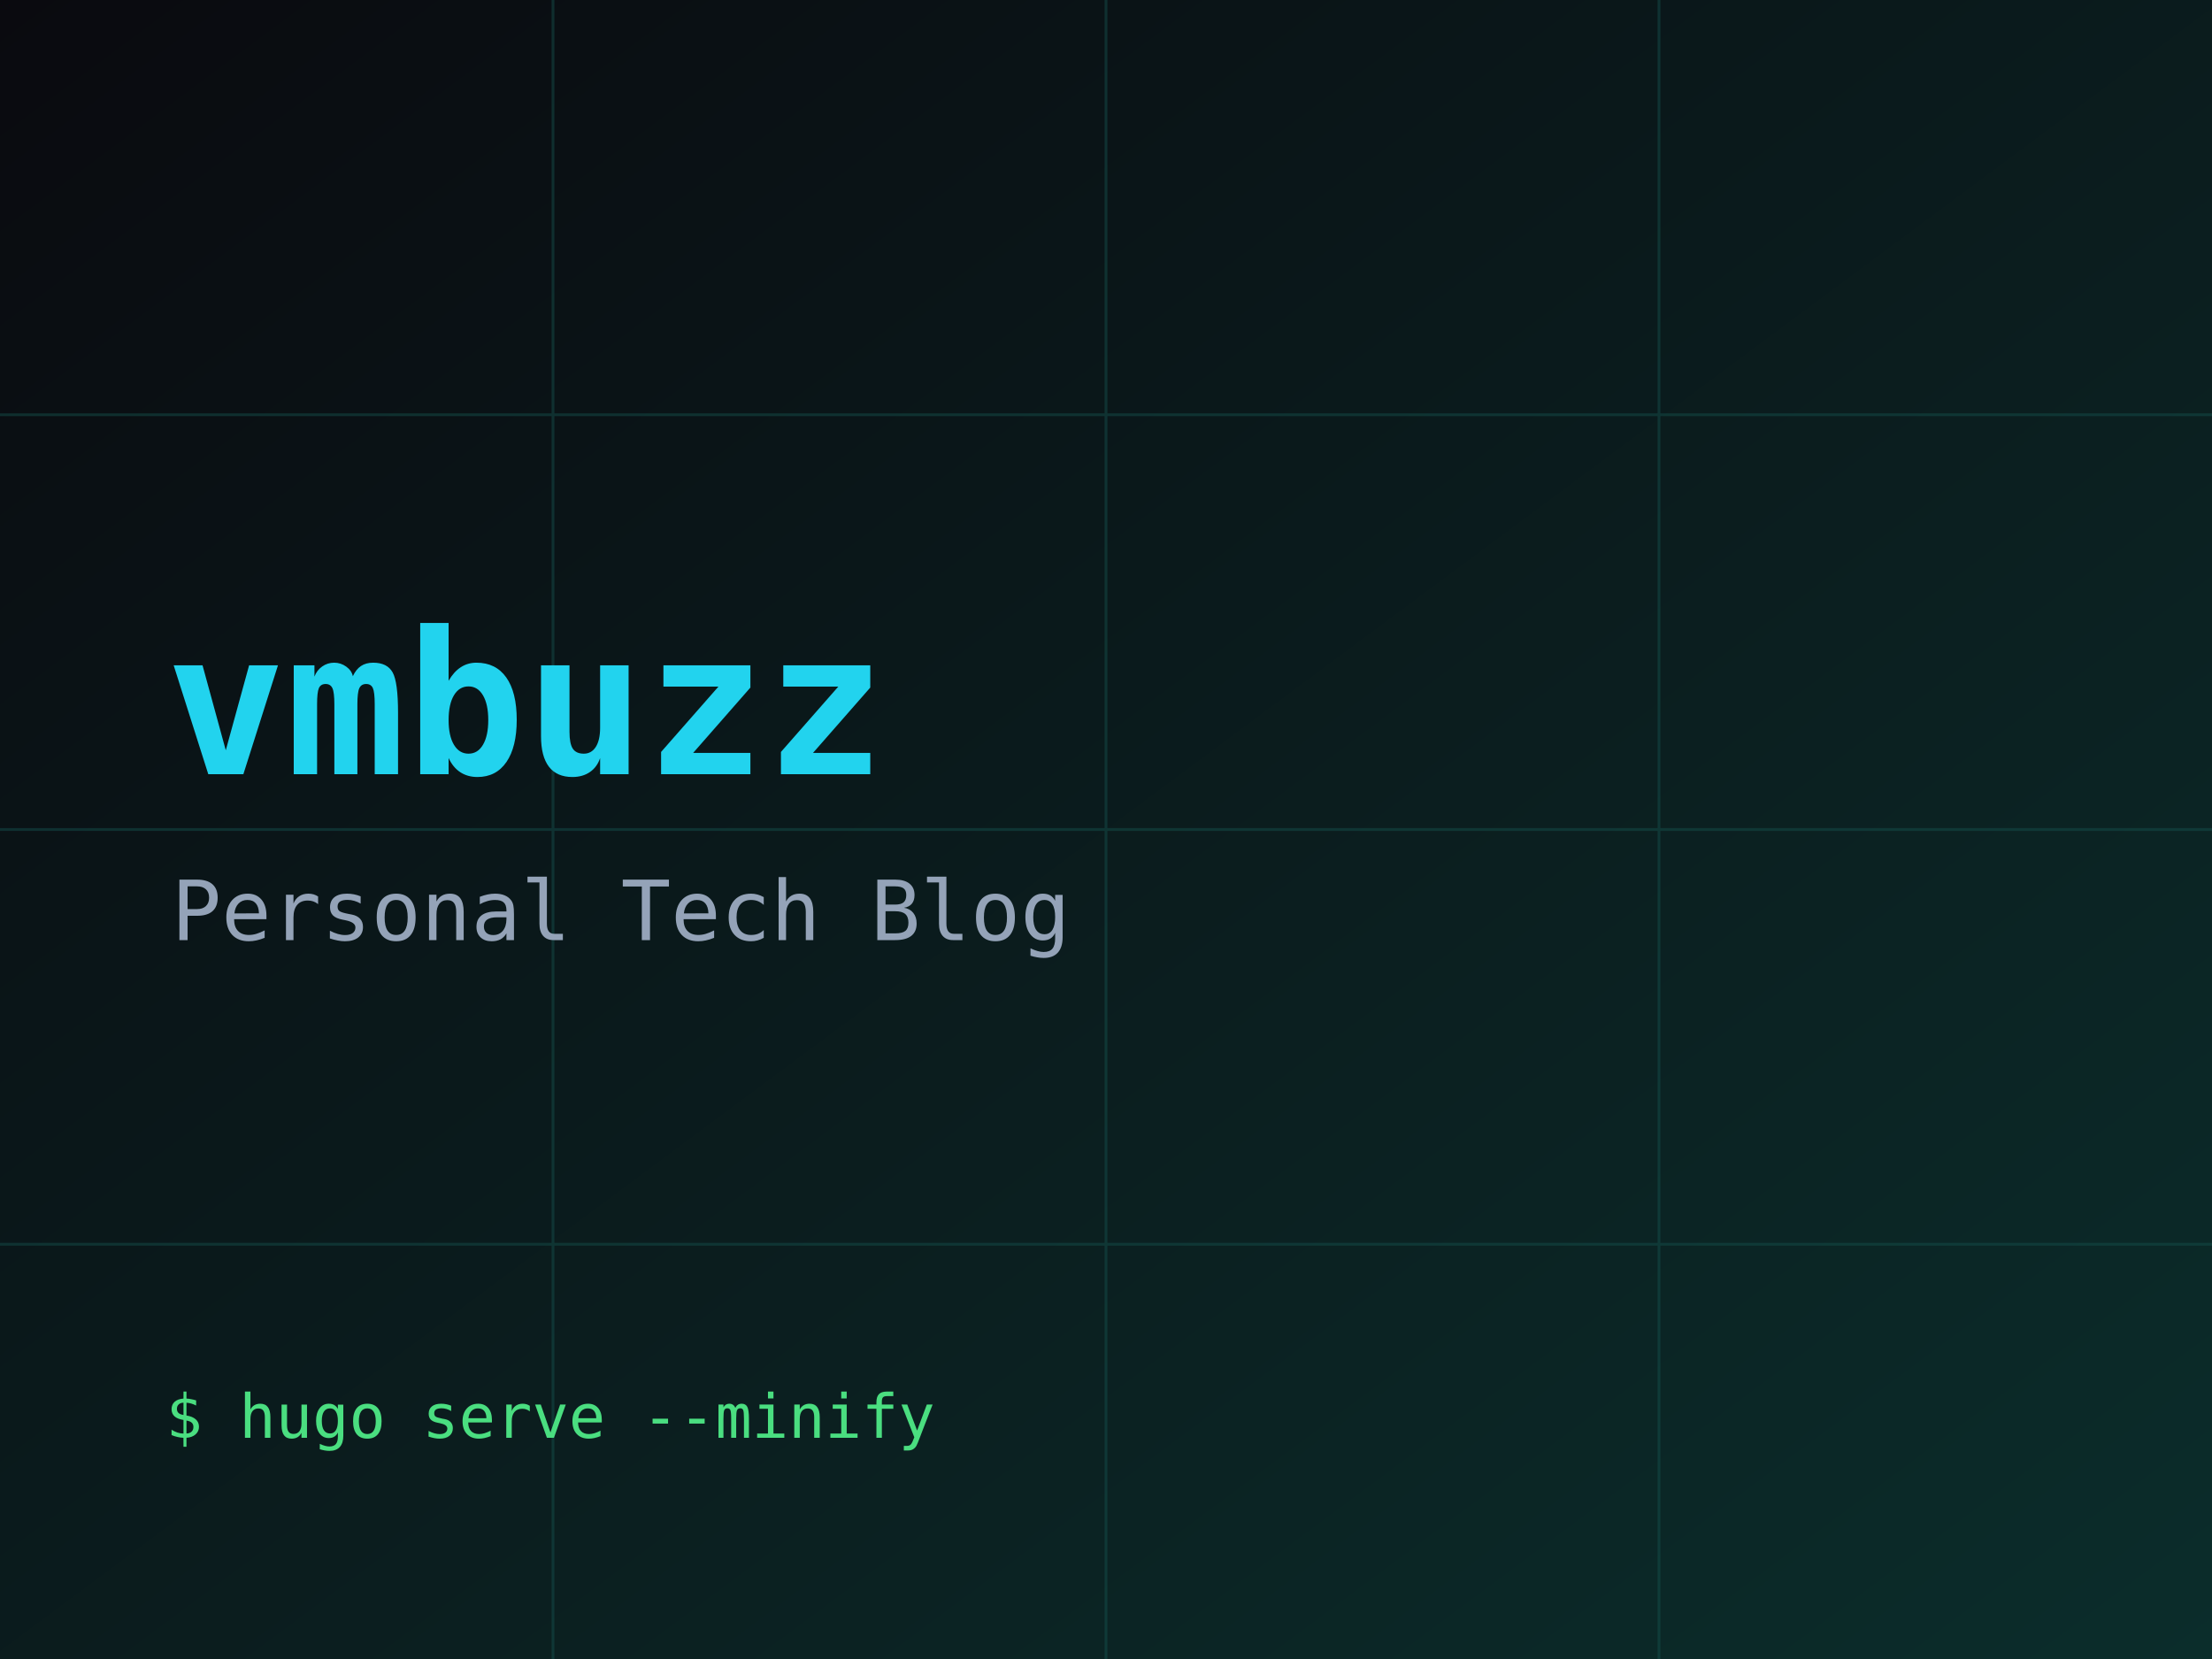
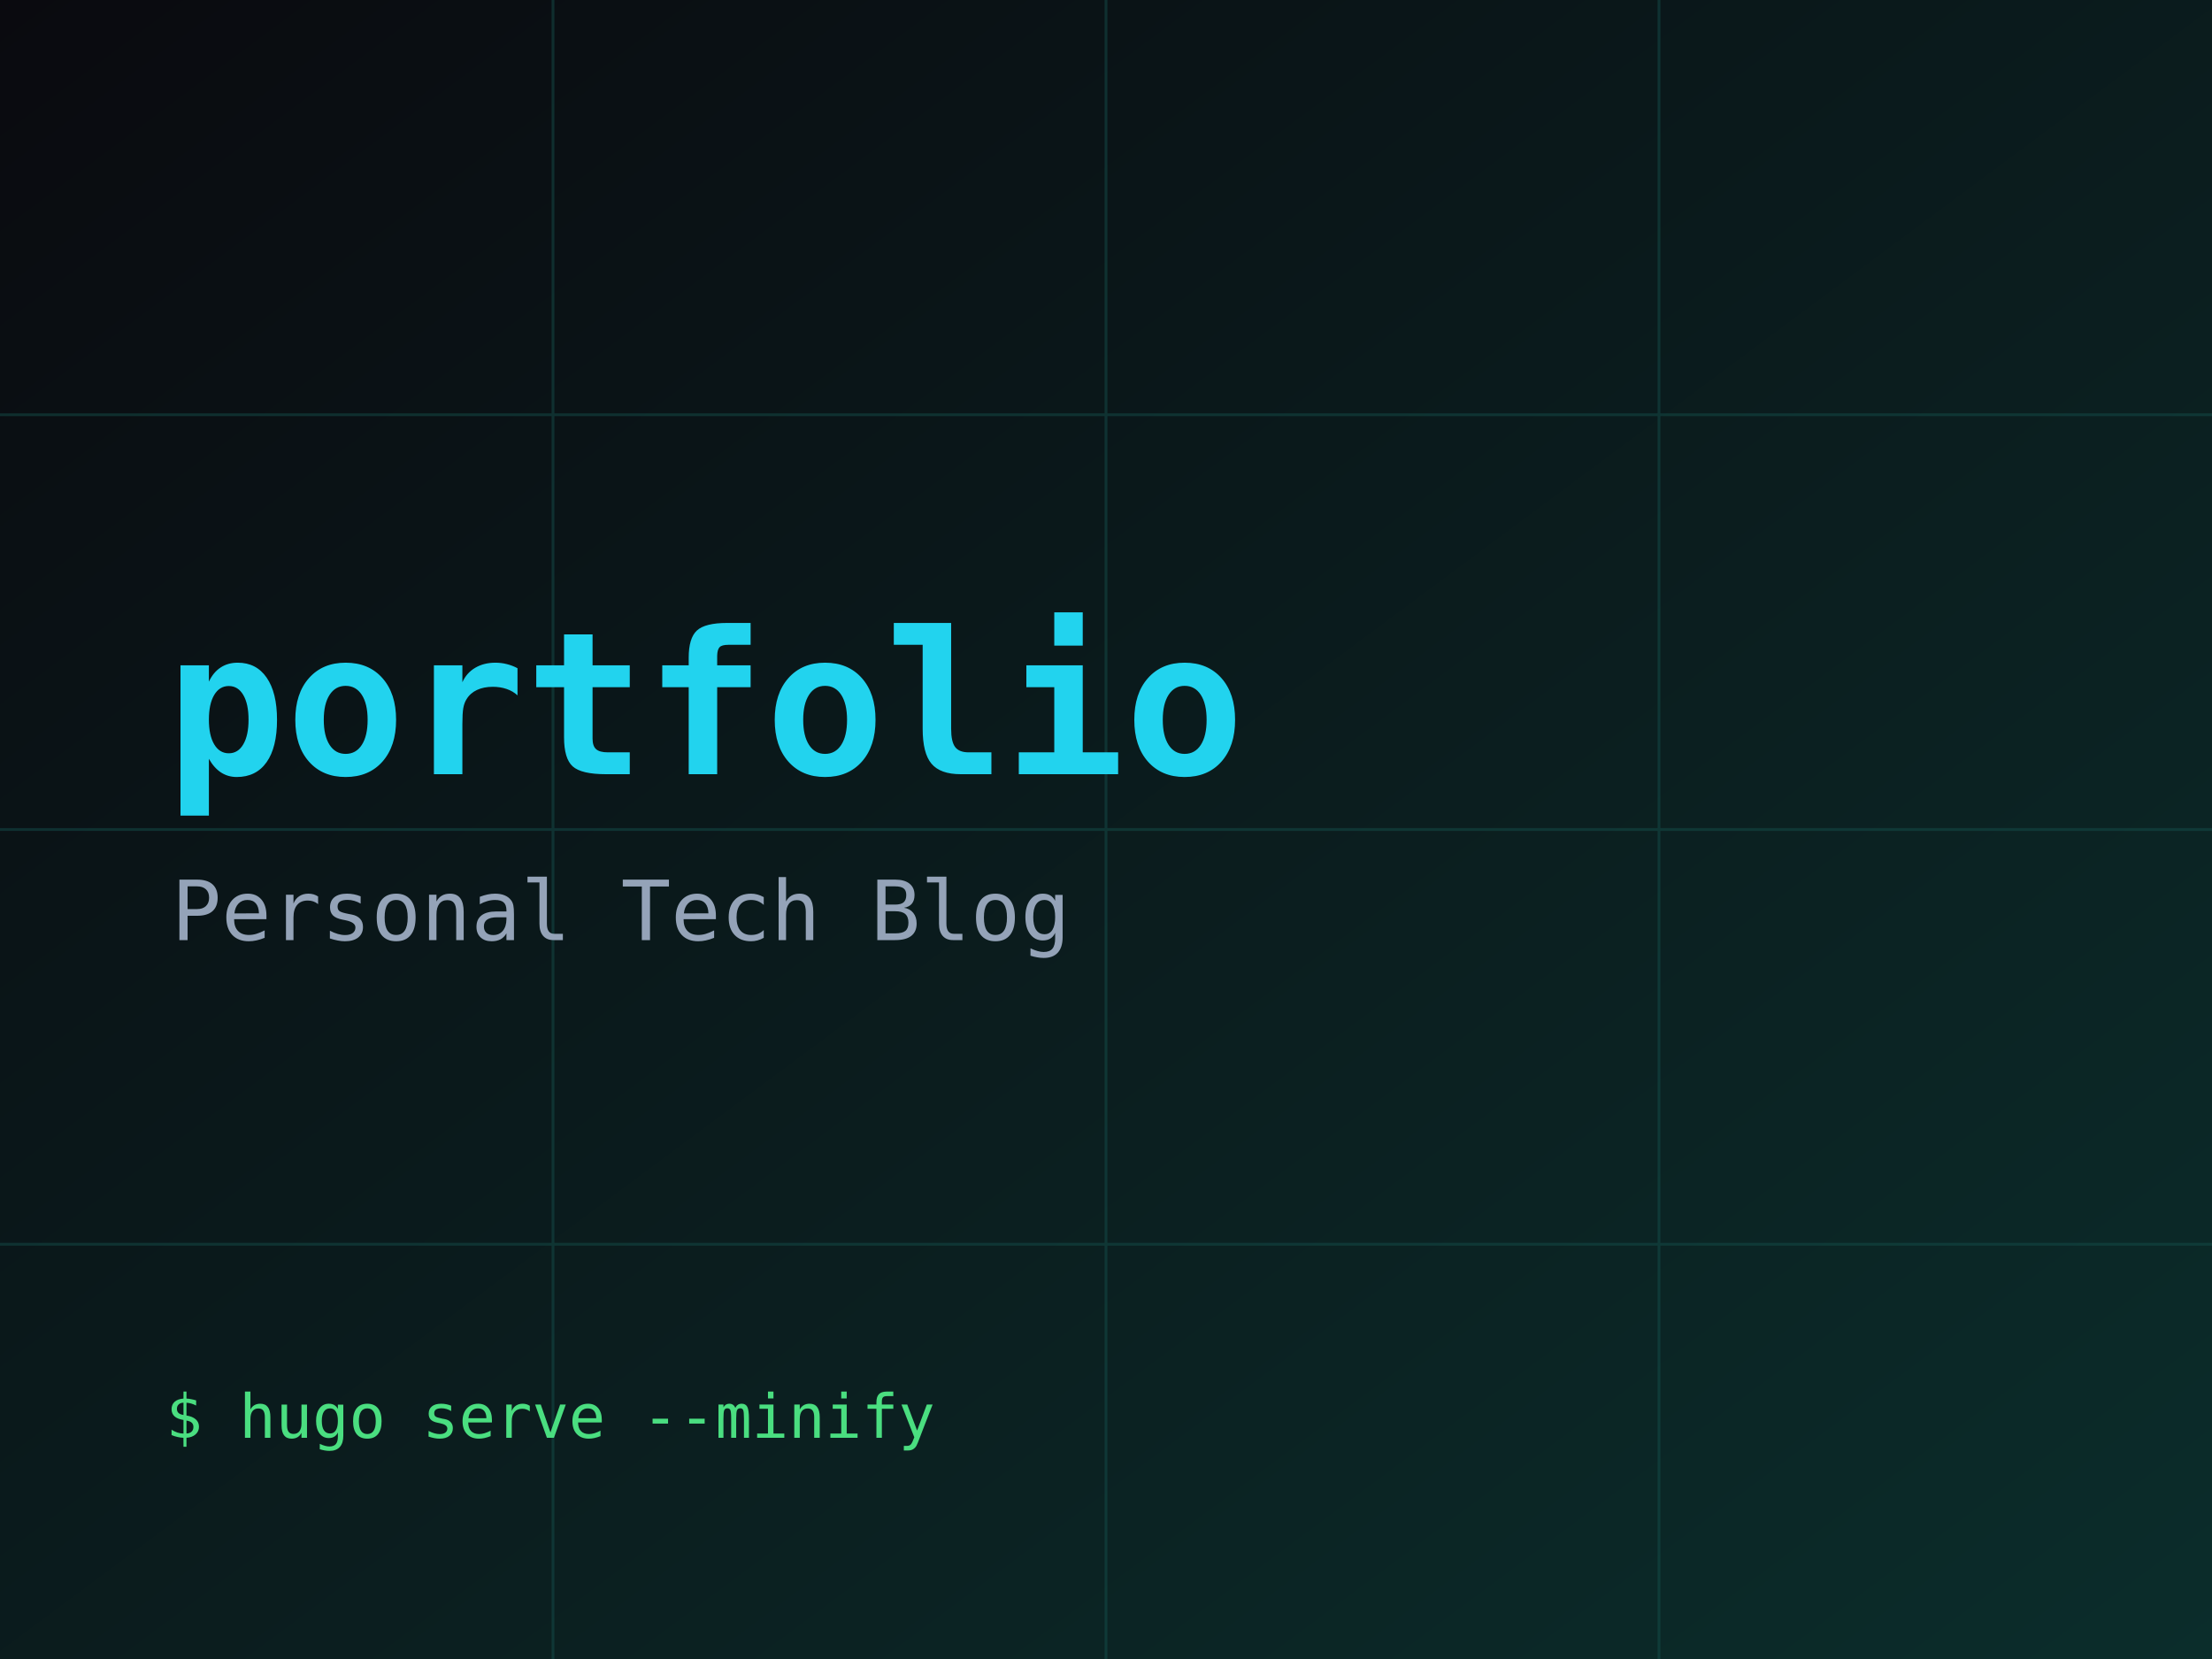
<svg xmlns="http://www.w3.org/2000/svg" viewBox="0 0 800 600" width="800" height="600">
  <defs>
    <linearGradient id="g" x1="0" y1="0" x2="1" y2="1">
      <stop offset="0" stop-color="#0a0a0f" />
      <stop offset="1" stop-color="#0b2d2b" />
    </linearGradient>
  </defs>
  <rect width="800" height="600" fill="url(#g)" />
  <g fill="none" stroke="#134e4a" stroke-width="1" opacity="0.5">
    <path d="M0 150 H800 M0 300 H800 M0 450 H800 M200 0 V600 M400 0 V600 M600 0 V600" />
  </g>
-   <text x="60" y="280" font-family="'JetBrains Mono',monospace" font-size="72" font-weight="800" fill="#22d3ee">vmbuzz</text>
+   <text x="60" y="280" font-family="'JetBrains Mono',monospace" font-size="72" font-weight="800" fill="#22d3ee">portfolio</text>
  <text x="62" y="340" font-family="'JetBrains Mono',monospace" font-size="30" fill="#94a3b8">Personal Tech Blog</text>
  <text x="60" y="520" font-family="'JetBrains Mono',monospace" font-size="22" fill="#4ade80">$ hugo serve --minify</text>
</svg>
